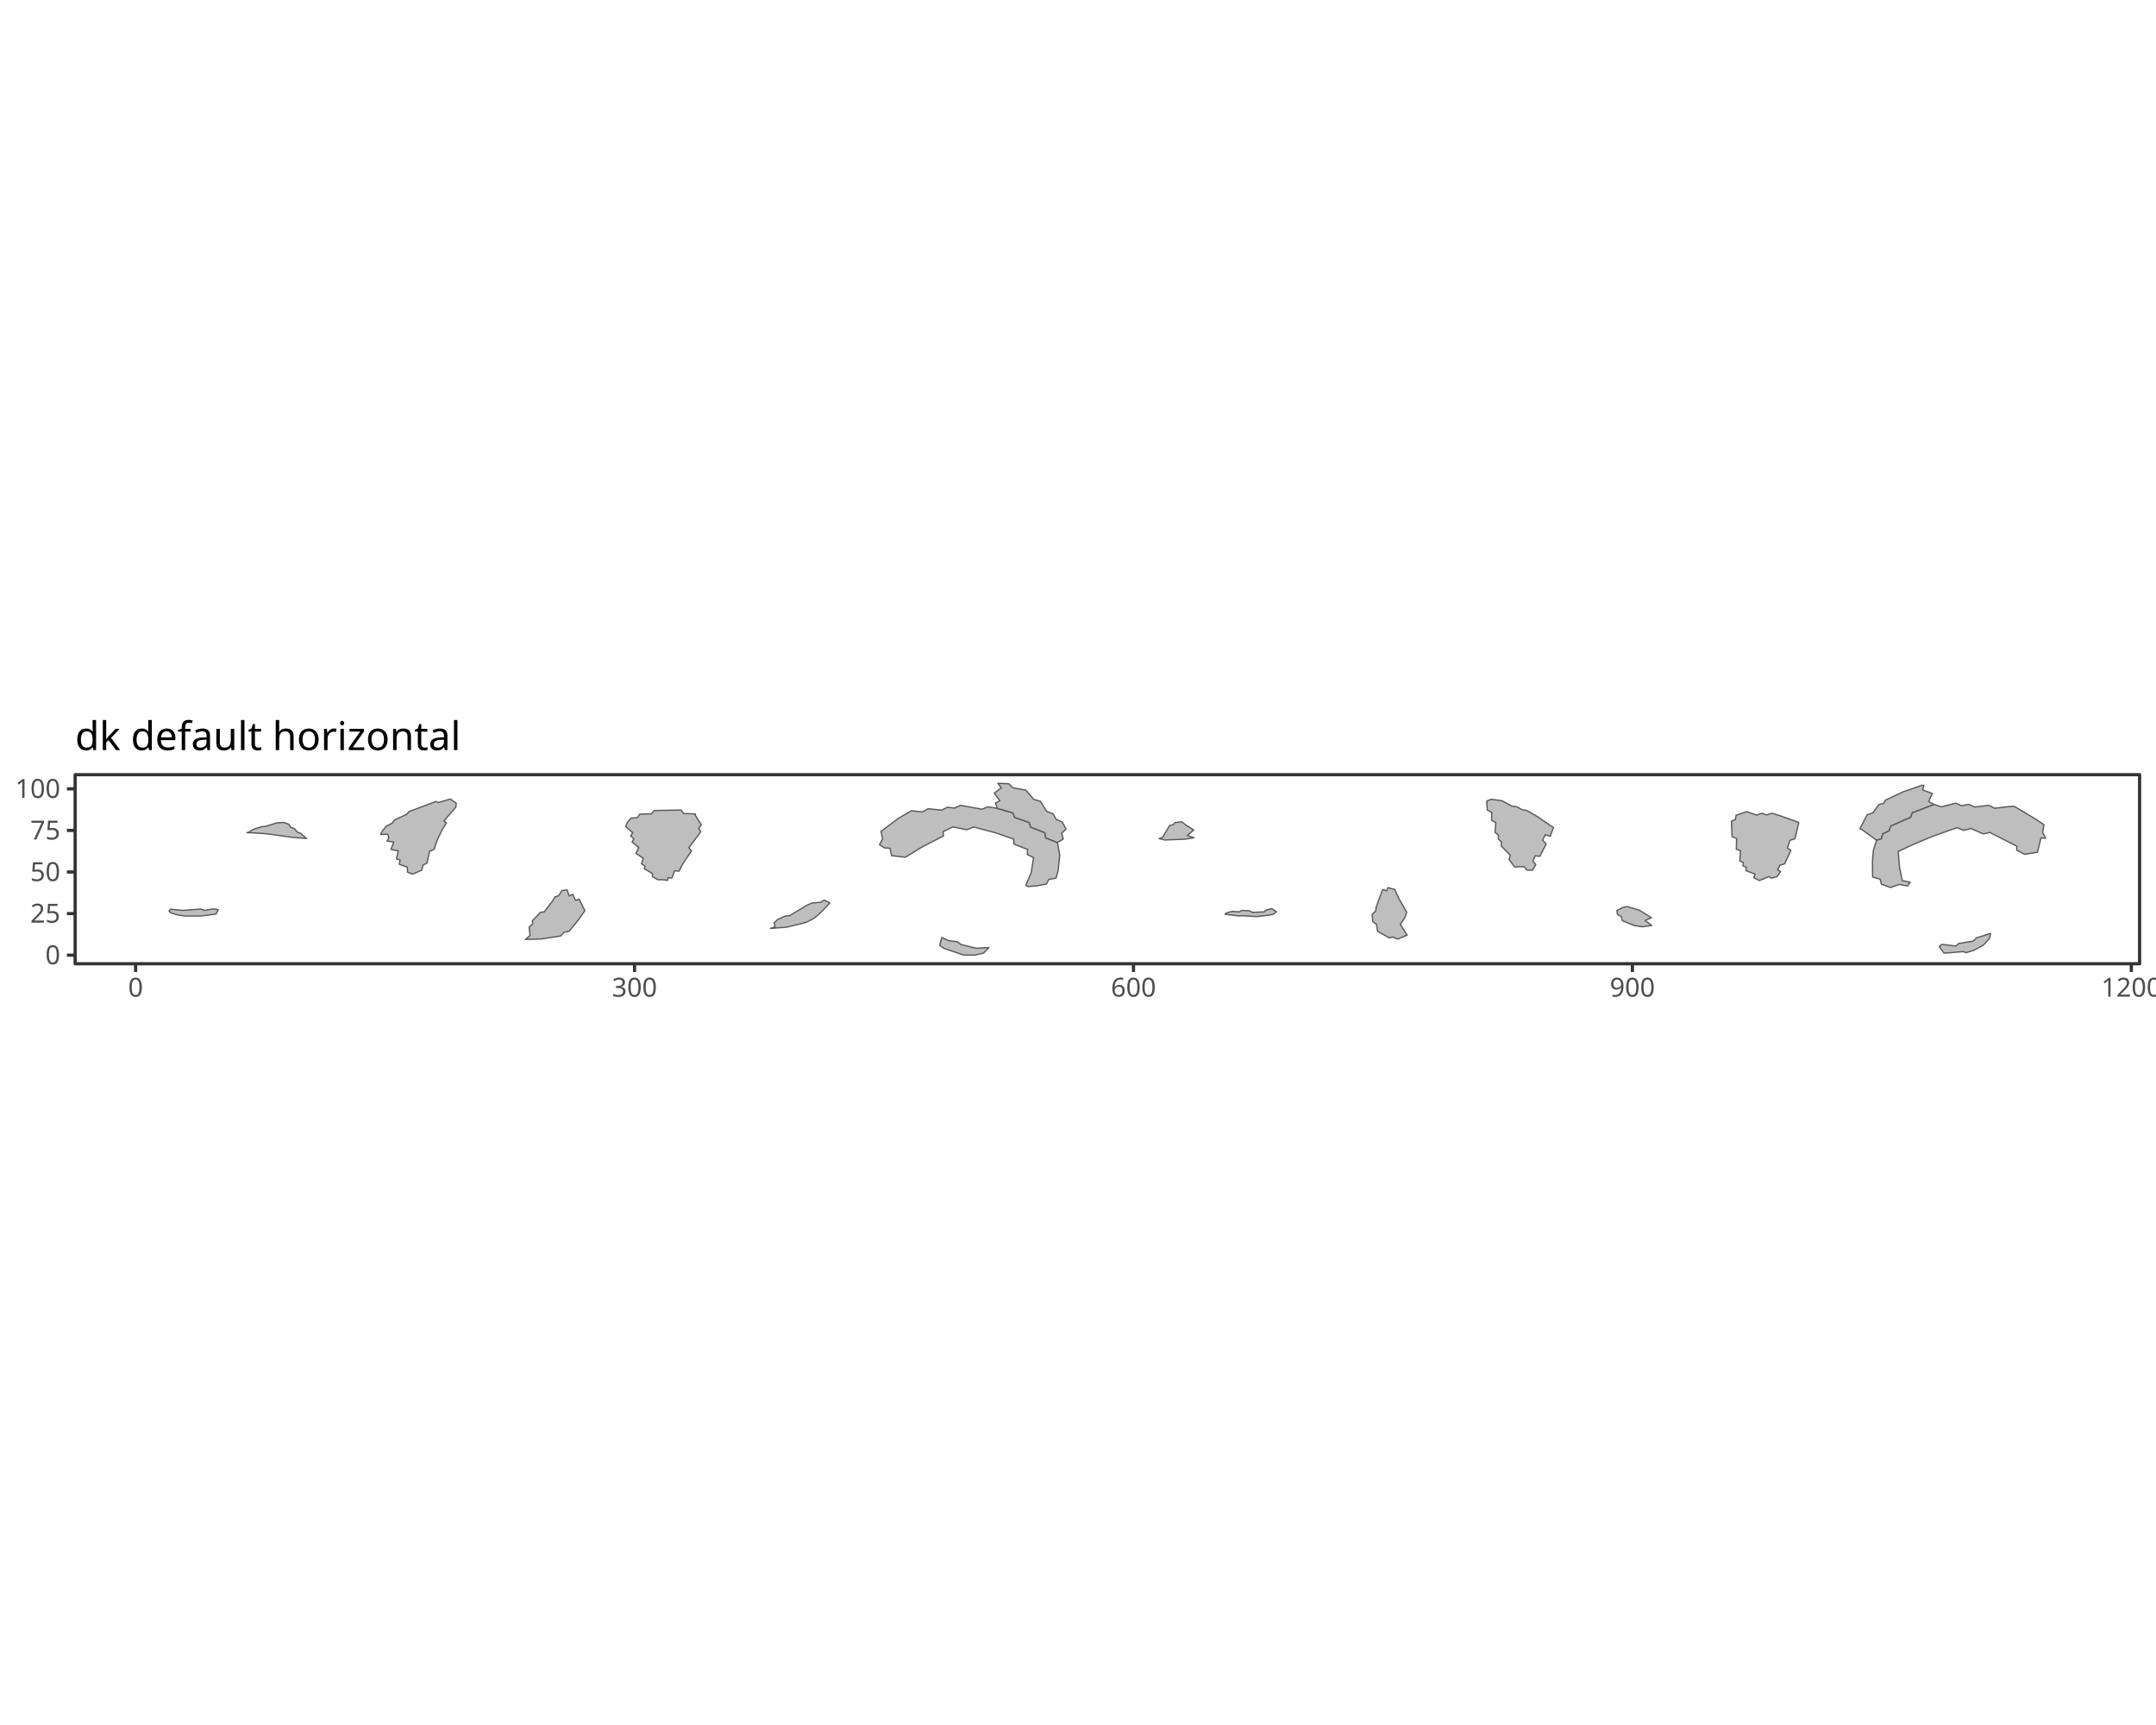
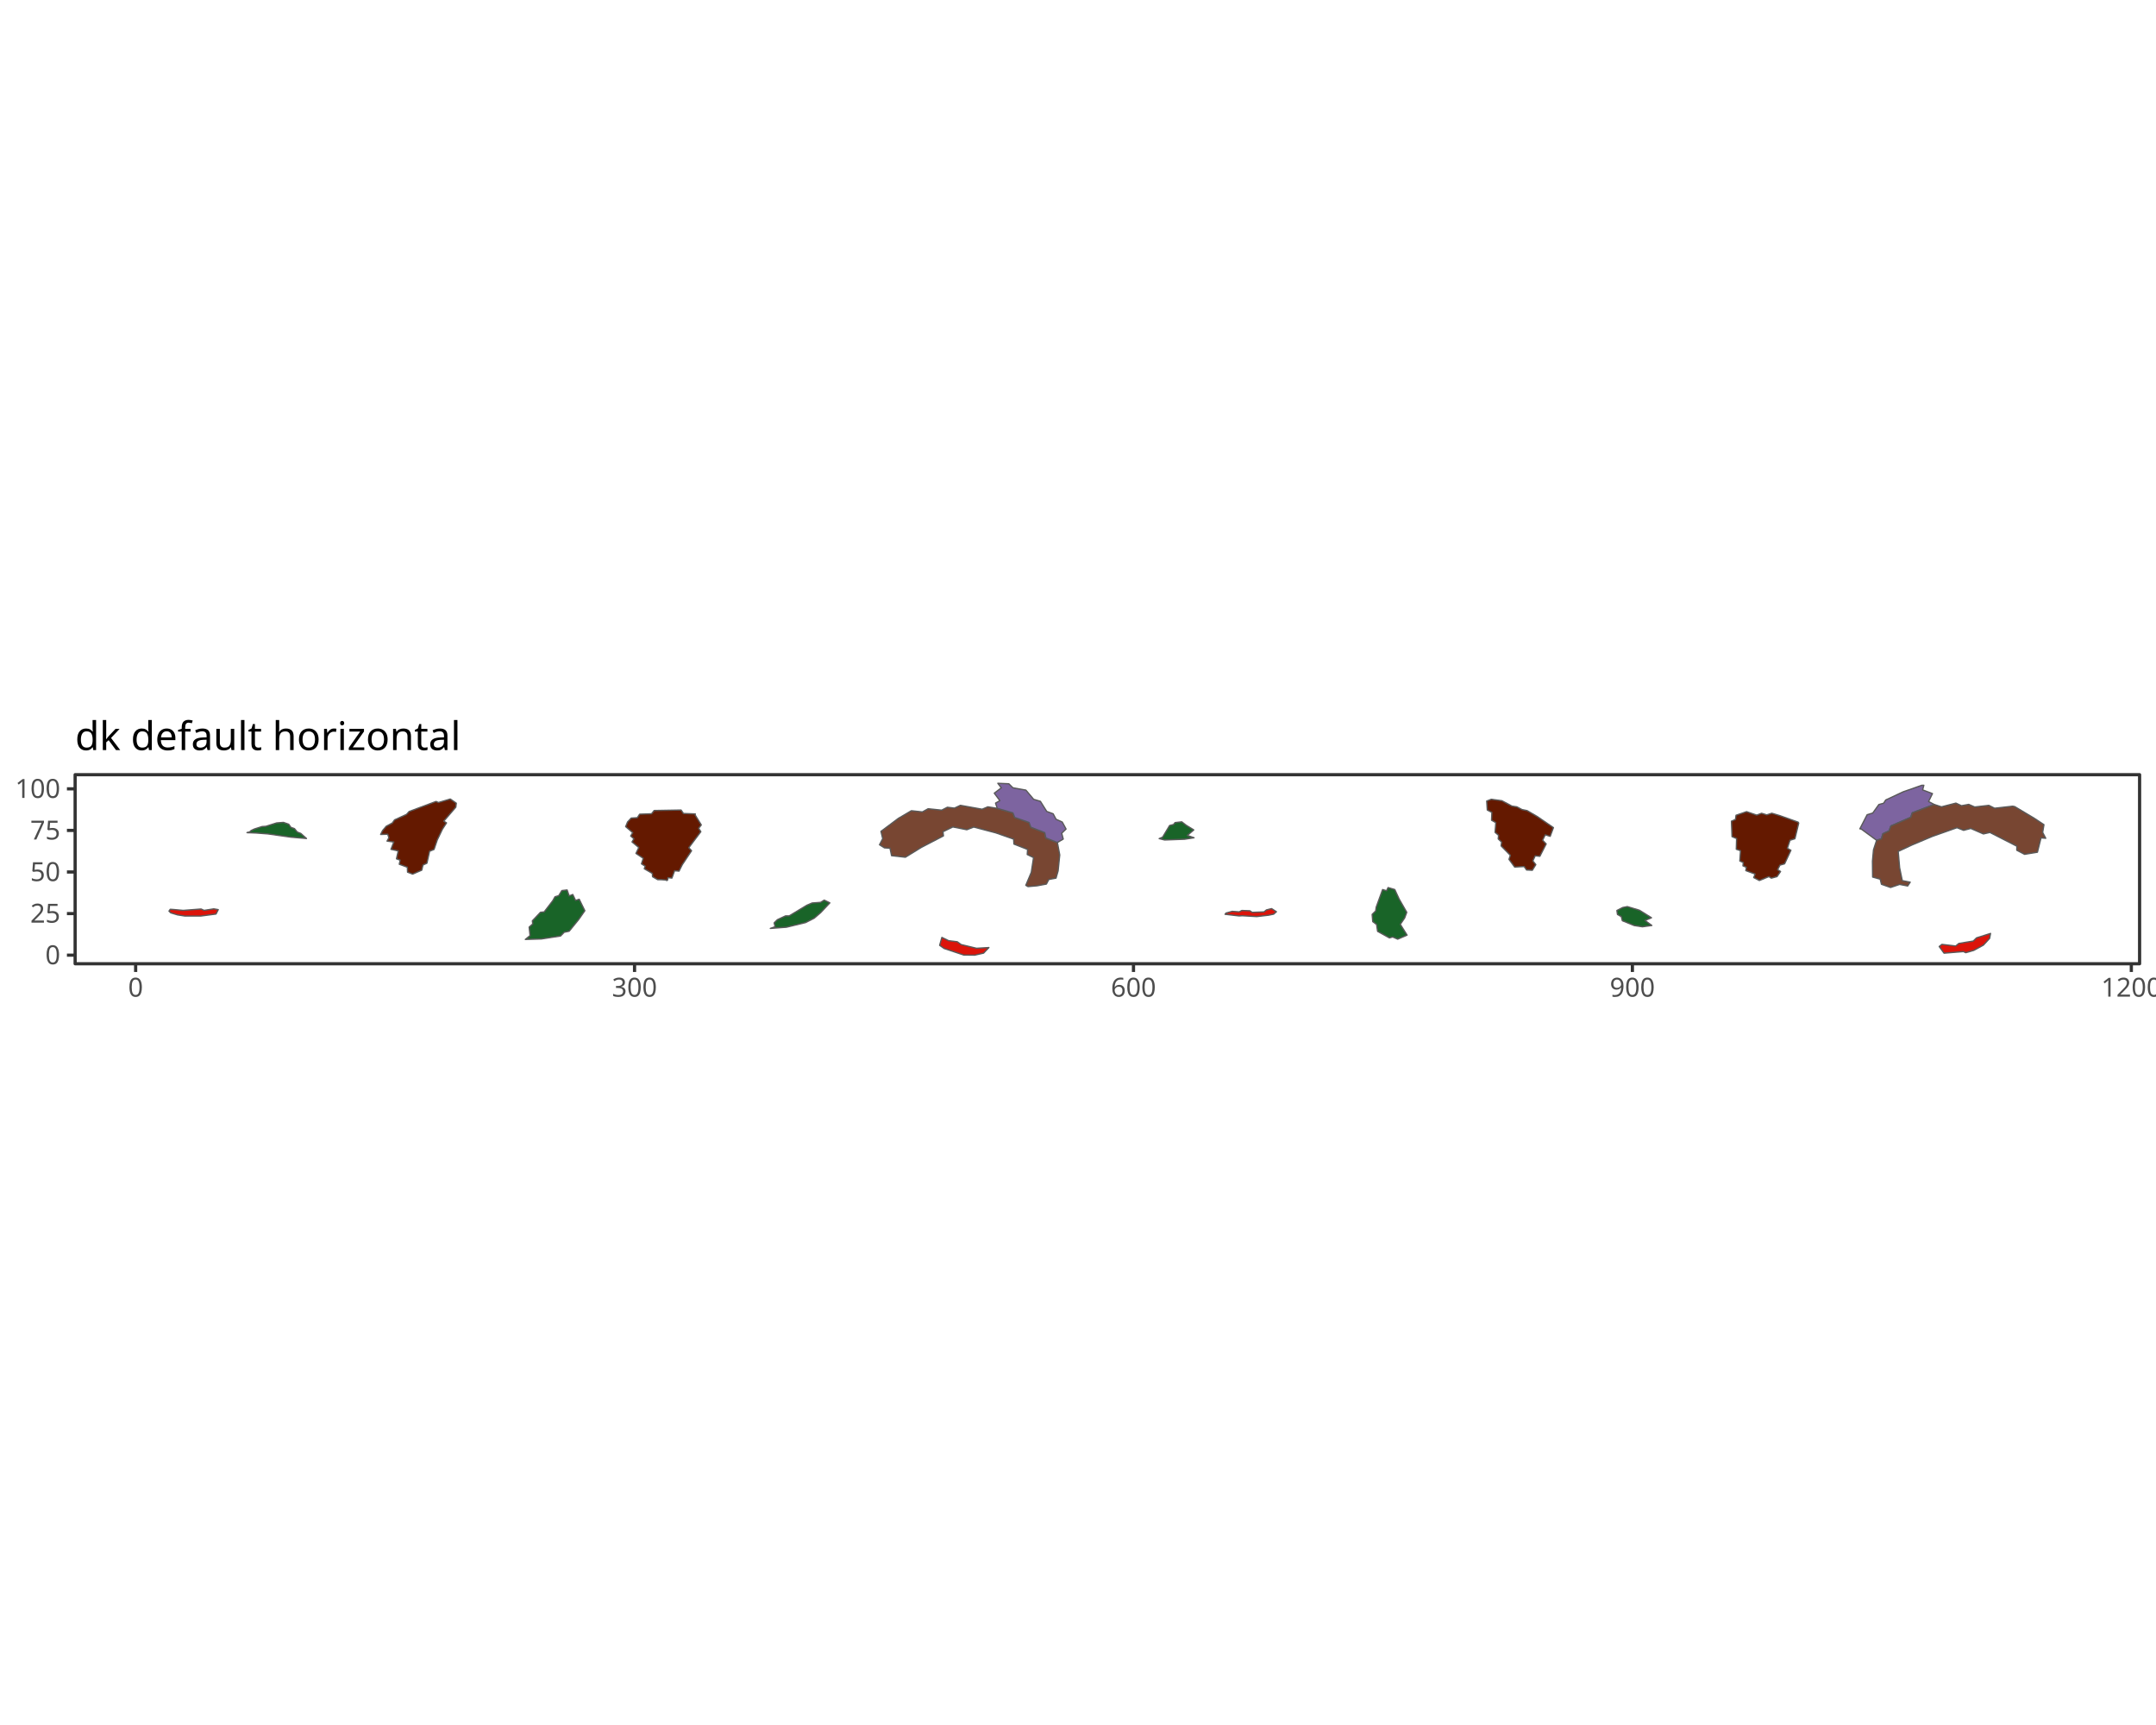
<svg xmlns="http://www.w3.org/2000/svg" class="svglite" data-engine-version="2.0" width="720.00pt" height="576.00pt" viewBox="0 0 720.00 576.00">
  <defs>
    <style type="text/css">
    .svglite line, .svglite polyline, .svglite polygon, .svglite path, .svglite rect, .svglite circle {
      fill: none;
      stroke: #000000;
      stroke-linecap: round;
      stroke-linejoin: round;
      stroke-miterlimit: 10.00;
    }
  </style>
  </defs>
  <rect width="100%" height="100%" style="stroke: none; fill: #FFFFFF;" />
  <defs>
    <clipPath id="cpMC4wMHw3MjAuMDB8MC4wMHw1NzYuMDA=">
      <rect x="0.00" y="0.00" width="720.00" height="576.00" />
    </clipPath>
  </defs>
  <g clip-path="url(#cpMC4wMHw3MjAuMDB8MC4wMHw1NzYuMDA=)">
</g>
  <defs>
    <clipPath id="cpMC4wMHw3MjAuMDB8MjM1LjkwfDM0MC4xMA==">
      <rect x="0.00" y="235.90" width="720.00" height="104.21" />
    </clipPath>
  </defs>
  <g clip-path="url(#cpMC4wMHw3MjAuMDB8MjM1LjkwfDM0MC4xMA==)">
    <rect x="0.00" y="235.90" width="720.00" height="104.21" style="stroke-width: 1.07; stroke: #FFFFFF; fill: #FFFFFF;" />
  </g>
  <g clip-path="url(#cpMC4wMHw3MjAuMDB8MC4wMHw1NzYuMDA=)">
    <rect x="25.09" y="258.68" width="689.43" height="63.13" style="stroke-width: 1.07; stroke: none; fill: #FFFFFF;" />
-     <path d="M 82.48 278.02 L 82.68 277.94 L 83.36 277.81 L 83.86 277.32 L 84.96 276.81 L 87.54 275.99 L 88.77 275.92 L 92.39 274.78 L 94.67 274.61 L 96.43 275.22 L 97.13 276.26 L 98.33 276.68 L 99.26 277.82 L 100.47 278.30 L 102.35 279.99 L 97.12 279.54 L 89.41 278.45 L 85.62 278.16 L 83.46 278.07 L 82.73 278.06 L 82.48 278.02 Z" style="fill-rule: evenodd; fill: #BEBEBE; stroke-width: 0.43; stroke: #595959; stroke-linecap: butt;" />
-     <path d="M 175.43 313.69 L 177.01 312.41 L 176.71 309.57 L 177.91 308.51 L 177.78 307.48 L 180.49 304.62 L 181.72 304.50 L 184.59 300.77 L 185.34 299.44 L 186.58 299.08 L 187.63 297.37 L 189.39 297.17 L 190.08 299.16 L 191.28 298.68 L 192.22 300.66 L 193.43 300.27 L 195.31 304.10 L 193.25 307.05 L 190.07 310.95 L 188.42 311.29 L 187.21 312.54 L 180.81 313.53 L 175.43 313.69 Z" style="fill-rule: evenodd; fill: #BEBEBE; stroke-width: 0.43; stroke: #595959; stroke-linecap: butt;" />
-     <path d="M 269.45 302.27 L 271.21 301.52 L 274.04 301.31 L 275.25 300.56 L 277.13 301.48 L 274.06 304.75 L 271.89 306.61 L 269.03 308.06 L 262.63 309.61 L 257.25 310.01 L 258.83 309.46 L 258.53 308.15 L 259.60 307.10 L 262.32 305.83 L 263.55 305.83 L 269.45 302.27 Z" style="fill-rule: evenodd; fill: #BEBEBE; stroke-width: 0.43; stroke: #595959; stroke-linecap: butt;" />
-     <path d="M 56.43 304.23 L 56.86 303.62 L 58.21 303.72 L 61.19 303.99 L 67.15 303.53 L 68.15 303.99 L 71.39 303.48 L 72.89 303.74 L 72.14 305.21 L 67.01 305.88 L 61.70 305.87 L 59.28 305.49 L 57.03 304.81 L 56.43 304.23 Z" style="fill-rule: evenodd; fill: #BEBEBE; stroke-width: 0.43; stroke: #595959; stroke-linecap: butt;" />
-     <path d="M 313.79 315.65 L 314.54 313.01 L 316.81 314.11 L 319.67 314.46 L 320.97 315.40 L 326.11 316.64 L 330.25 316.40 L 328.48 318.26 L 325.49 318.94 L 321.86 318.90 L 315.30 316.72 L 313.79 315.65 Z" style="fill-rule: evenodd; fill: #BEBEBE; stroke-width: 0.43; stroke: #595959; stroke-linecap: butt;" />
-     <path d="M 127.76 277.34 L 128.97 275.91 L 131.02 274.80 L 131.77 273.76 L 135.77 271.93 L 136.63 270.97 L 145.63 267.61 L 146.41 267.97 L 150.38 266.80 L 152.38 268.20 L 152.22 269.53 L 148.21 274.19 L 149.12 274.77 L 147.71 276.95 L 146.03 280.46 L 144.95 283.64 L 143.46 284.25 L 142.57 288.24 L 141.26 288.84 L 140.85 290.56 L 137.80 291.88 L 136.10 291.22 L 136.03 289.58 L 133.34 288.58 L 133.63 287.22 L 132.40 286.77 L 132.99 284.13 L 130.56 283.60 L 131.50 281.16 L 129.25 280.85 L 129.87 279.73 L 129.48 278.56 L 127.12 278.64 L 127.76 277.34 Z" style="fill-rule: evenodd; fill: #BEBEBE; stroke-width: 0.43; stroke: #595959; stroke-linecap: butt;" />
-     <path d="M 209.58 274.46 L 210.79 273.16 L 212.84 273.04 L 213.60 271.87 L 217.59 271.73 L 218.45 270.64 L 227.45 270.48 L 228.24 271.63 L 232.20 271.78 L 232.15 272.14 L 234.20 275.46 L 233.32 276.59 L 234.05 277.71 L 230.03 283.06 L 230.95 284.08 L 227.85 288.73 L 226.77 290.88 L 225.28 290.76 L 224.39 293.21 L 223.08 293.07 L 222.99 293.48 L 222.92 293.92 L 222.67 294.03 L 222.25 293.83 L 221.56 293.79 L 220.96 293.75 L 219.62 293.73 L 217.92 292.75 L 217.85 291.65 L 215.16 290.09 L 215.45 289.23 L 214.22 288.44 L 214.81 286.61 L 212.38 284.96 L 213.32 283.00 L 211.07 281.13 L 211.69 280.09 L 210.61 279.15 L 211.30 278.04 L 208.94 276.02 L 209.58 274.46 Z" style="fill-rule: evenodd; fill: #BEBEBE; stroke-width: 0.43; stroke: #595959; stroke-linecap: butt;" />
-     <path d="M 293.71 282.07 L 294.78 280.05 L 294.20 277.61 L 299.99 273.27 L 304.36 270.71 L 308.03 271.11 L 309.95 270.05 L 314.49 270.52 L 316.38 269.55 L 318.74 269.84 L 320.72 268.91 L 327.99 270.21 L 329.88 269.41 L 333.03 269.91 L 338.26 271.43 L 338.86 272.94 L 343.66 274.64 L 344.26 276.22 L 348.89 278.03 L 349.27 279.80 L 353.12 281.33 L 353.90 285.47 L 353.36 290.78 L 352.66 293.22 L 350.25 293.67 L 349.45 295.20 L 346.35 295.78 L 343.31 296.05 L 342.57 295.61 L 344.40 291.27 L 345.15 286.36 L 343.05 285.33 L 343.16 283.64 L 338.61 281.85 L 338.50 280.19 L 332.50 278.09 L 325.15 276.16 L 322.87 277.06 L 318.19 276.13 L 314.91 277.73 L 315.07 279.12 L 307.66 282.97 L 302.36 286.24 L 297.74 285.72 L 297.22 283.24 L 295.35 283.11 L 293.71 282.07 Z" style="fill-rule: evenodd; fill: #BEBEBE; stroke-width: 0.43; stroke: #595959; stroke-linecap: butt;" />
-     <path d="M 333.22 261.55 L 336.90 261.71 L 338.26 263.05 L 342.60 263.83 L 345.19 266.90 L 347.44 267.57 L 349.56 270.95 L 351.70 271.73 L 352.67 273.55 L 354.74 274.49 L 356.01 276.82 L 354.56 278.22 L 355.07 280.17 L 353.12 281.33 L 349.27 279.80 L 348.89 278.03 L 344.26 276.22 L 343.66 274.64 L 338.86 272.94 L 338.26 271.43 L 333.03 269.91 L 332.46 268.17 L 333.91 267.36 L 332.04 264.85 L 334.39 263.07 L 333.22 261.55 Z" style="fill-rule: evenodd; fill: #BEBEBE; stroke-width: 0.43; stroke: #595959; stroke-linecap: butt;" />
-     <path d="M 387.10 280.02 L 388.26 279.53 L 390.59 275.65 L 391.92 275.30 L 392.41 274.67 L 394.66 274.42 L 396.11 275.55 L 398.66 277.12 L 396.51 278.97 L 398.77 279.74 L 395.63 280.23 L 388.92 280.48 L 387.10 280.02 Z" style="fill-rule: evenodd; fill: #BEBEBE; stroke-width: 0.43; stroke: #595959; stroke-linecap: butt;" />
-     <path d="M 458.23 305.33 L 459.40 304.18 L 459.58 302.91 L 461.72 297.03 L 463.05 297.43 L 463.55 296.37 L 465.79 297.03 L 467.24 300.18 L 469.79 304.63 L 469.09 306.52 L 467.64 308.65 L 469.90 312.25 L 466.76 313.60 L 465.09 312.87 L 464.01 313.18 L 460.05 311.00 L 459.71 308.69 L 458.43 307.74 L 458.23 305.33 Z" style="fill-rule: evenodd; fill: #BEBEBE; stroke-width: 0.43; stroke: #595959; stroke-linecap: butt;" />
-     <path d="M 539.96 304.03 L 541.90 303.03 L 543.45 302.72 L 547.52 303.95 L 551.52 306.45 L 549.37 307.35 L 551.63 309.03 L 548.49 309.47 L 545.74 309.05 L 541.78 307.44 L 541.44 306.07 L 540.16 305.36 L 539.96 304.03 Z" style="fill-rule: evenodd; fill: #BEBEBE; stroke-width: 0.43; stroke: #595959; stroke-linecap: butt;" />
-     <path d="M 409.11 305.29 L 409.42 304.88 L 411.50 304.31 L 413.84 304.48 L 414.71 304.02 L 417.39 304.12 L 418.16 304.65 L 422.11 304.49 L 422.93 303.83 L 424.65 303.40 L 426.26 304.44 L 425.34 305.25 L 423.65 305.60 L 419.69 306.06 L 414.89 305.78 L 413.79 305.84 L 409.11 305.29 Z" style="fill-rule: evenodd; fill: #BEBEBE; stroke-width: 0.43; stroke: #595959; stroke-linecap: butt;" />
-     <path d="M 648.51 315.34 L 653.11 315.88 L 654.17 315.02 L 658.97 314.23 L 660.07 313.16 L 664.75 311.68 L 664.43 313.36 L 662.36 315.59 L 659.14 317.35 L 656.47 318.12 L 655.70 317.75 L 649.21 318.28 L 647.60 316.05 L 648.51 315.34 Z" style="fill-rule: evenodd; fill: #BEBEBE; stroke-width: 0.43; stroke: #595959; stroke-linecap: butt;" />
-     <path d="M 498.02 266.89 L 501.54 267.37 L 504.93 269.17 L 506.56 269.41 L 508.28 270.33 L 509.98 270.67 L 513.45 272.70 L 518.77 276.36 L 517.69 279.26 L 516.05 278.76 L 515.16 280.55 L 516.35 281.80 L 514.24 285.93 L 512.69 285.77 L 511.90 287.46 L 512.89 288.71 L 511.72 290.60 L 509.80 290.50 L 508.99 289.35 L 505.82 289.52 L 503.93 286.95 L 504.38 285.60 L 501.29 282.45 L 501.46 281.18 L 500.33 280.12 L 500.45 278.91 L 499.29 277.94 L 499.52 274.69 L 498.11 273.88 L 498.21 271.27 L 496.68 270.48 L 496.49 267.48 L 498.02 266.89 Z" style="fill-rule: evenodd; fill: #BEBEBE; stroke-width: 0.43; stroke: #595959; stroke-linecap: butt;" />
-     <path d="M 579.75 272.23 L 583.27 271.02 L 586.66 272.18 L 588.29 271.56 L 590.01 272.10 L 591.71 271.55 L 594.34 272.34 L 600.50 274.53 L 600.68 274.85 L 599.42 280.07 L 597.78 280.57 L 596.89 283.26 L 598.08 283.92 L 595.97 288.44 L 594.42 288.88 L 593.63 290.41 L 594.62 291.00 L 593.45 292.71 L 591.53 293.23 L 590.72 292.71 L 587.55 294.02 L 585.66 293.04 L 586.11 291.86 L 583.02 290.71 L 583.19 289.60 L 582.06 289.11 L 582.18 288.01 L 581.02 287.50 L 581.25 284.07 L 579.84 283.57 L 579.94 280.01 L 578.41 279.37 L 578.22 274.20 L 579.57 273.63 L 579.75 272.23 Z" style="fill-rule: evenodd; fill: #BEBEBE; stroke-width: 0.43; stroke: #595959; stroke-linecap: butt;" />
-     <path d="M 621.11 276.75 L 623.53 272.05 L 625.41 271.48 L 627.45 268.64 L 629.04 268.21 L 629.74 267.12 L 635.54 264.41 L 641.81 262.21 L 642.47 262.21 L 642.06 263.76 L 645.35 264.99 L 644.05 267.64 L 645.93 268.62 L 638.61 271.41 L 638.11 272.90 L 631.47 275.80 L 630.84 277.46 L 628.79 278.41 L 628.30 280.10 L 626.69 280.59 L 621.58 276.84 L 621.11 276.75 Z" style="fill-rule: evenodd; fill: #BEBEBE; stroke-width: 0.43; stroke: #595959; stroke-linecap: butt;" />
-     <path d="M 626.69 280.59 L 628.30 280.10 L 628.79 278.41 L 630.84 277.46 L 631.47 275.80 L 638.11 272.90 L 638.61 271.41 L 645.93 268.62 L 648.35 269.41 L 653.18 268.17 L 655.04 269.04 L 657.46 268.59 L 659.46 269.46 L 664.18 268.92 L 666.10 269.88 L 672.14 269.20 L 672.83 269.34 L 679.17 273.12 L 682.58 275.37 L 682.15 277.95 L 683.18 279.91 L 681.60 279.78 L 680.40 284.57 L 676.11 285.27 L 673.50 283.90 L 673.53 282.56 L 664.54 277.97 L 662.36 278.46 L 658.14 276.63 L 655.76 277.26 L 653.55 276.38 L 645.33 279.28 L 638.51 282.15 L 633.91 284.30 L 634.38 289.73 L 635.27 294.05 L 637.92 294.57 L 637.07 295.84 L 634.38 295.32 L 631.35 296.34 L 628.31 295.27 L 627.90 293.57 L 625.37 292.86 L 625.31 287.55 L 625.65 283.77 L 626.69 280.59 Z" style="fill-rule: evenodd; fill: #BEBEBE; stroke-width: 0.43; stroke: #595959; stroke-linecap: butt;" />
+     <path d="M 82.48 278.02 L 82.68 277.94 L 83.36 277.81 L 83.86 277.32 L 84.96 276.81 L 87.54 275.99 L 88.77 275.92 L 92.39 274.78 L 94.67 274.61 L 96.43 275.22 L 97.13 276.26 L 98.33 276.68 L 99.26 277.82 L 100.47 278.30 L 102.35 279.99 L 97.12 279.54 L 89.41 278.45 L 85.62 278.16 L 83.46 278.07 L 82.73 278.06 L 82.48 278.02 Z" style="fill-rule: evenodd; fill: #196428; stroke-width: 0.43; stroke: #595959; stroke-linecap: butt;" />
+     <path d="M 175.43 313.69 L 177.01 312.41 L 176.71 309.57 L 177.91 308.51 L 177.78 307.48 L 180.49 304.62 L 181.72 304.50 L 184.59 300.77 L 185.34 299.44 L 186.58 299.08 L 187.63 297.37 L 189.39 297.17 L 190.08 299.16 L 191.28 298.68 L 192.22 300.66 L 193.43 300.27 L 195.31 304.10 L 193.25 307.05 L 190.07 310.95 L 188.42 311.29 L 187.21 312.54 L 180.81 313.53 L 175.43 313.69 Z" style="fill-rule: evenodd; fill: #196428; stroke-width: 0.43; stroke: #595959; stroke-linecap: butt;" />
+     <path d="M 269.45 302.27 L 271.21 301.52 L 274.04 301.31 L 275.25 300.56 L 277.13 301.48 L 274.06 304.75 L 271.89 306.61 L 269.03 308.06 L 262.63 309.61 L 257.25 310.01 L 258.83 309.46 L 258.53 308.15 L 259.60 307.10 L 262.32 305.83 L 263.55 305.83 L 269.45 302.27 Z" style="fill-rule: evenodd; fill: #196428; stroke-width: 0.43; stroke: #595959; stroke-linecap: butt;" />
+     <path d="M 56.43 304.23 L 56.86 303.62 L 58.21 303.72 L 61.19 303.99 L 67.15 303.53 L 68.15 303.99 L 71.39 303.48 L 72.89 303.74 L 72.14 305.21 L 67.01 305.88 L 61.70 305.87 L 59.28 305.49 L 57.03 304.81 L 56.43 304.23 Z" style="fill-rule: evenodd; fill: #DC140A; stroke-width: 0.43; stroke: #595959; stroke-linecap: butt;" />
+     <path d="M 313.79 315.65 L 314.54 313.01 L 316.81 314.11 L 319.67 314.46 L 320.97 315.40 L 326.11 316.64 L 330.25 316.40 L 328.48 318.26 L 325.49 318.94 L 321.86 318.90 L 315.30 316.72 L 313.79 315.65 Z" style="fill-rule: evenodd; fill: #DC140A; stroke-width: 0.43; stroke: #595959; stroke-linecap: butt;" />
+     <path d="M 127.76 277.34 L 128.97 275.91 L 131.02 274.80 L 131.77 273.76 L 135.77 271.93 L 136.63 270.97 L 145.63 267.61 L 146.41 267.97 L 150.38 266.80 L 152.38 268.20 L 152.22 269.53 L 148.21 274.19 L 149.12 274.77 L 147.71 276.95 L 146.03 280.46 L 144.95 283.64 L 143.46 284.25 L 142.57 288.24 L 141.26 288.84 L 140.85 290.56 L 137.80 291.88 L 136.10 291.22 L 136.03 289.58 L 133.34 288.58 L 133.63 287.22 L 132.40 286.77 L 132.99 284.13 L 130.56 283.60 L 131.50 281.16 L 129.25 280.85 L 129.87 279.73 L 129.48 278.56 L 127.12 278.64 L 127.76 277.34 Z" style="fill-rule: evenodd; fill: #641900; stroke-width: 0.43; stroke: #595959; stroke-linecap: butt;" />
+     <path d="M 209.58 274.46 L 210.79 273.16 L 212.84 273.04 L 213.60 271.87 L 217.59 271.73 L 218.45 270.64 L 227.45 270.48 L 228.24 271.63 L 232.20 271.78 L 232.15 272.14 L 234.20 275.46 L 233.32 276.59 L 234.05 277.71 L 230.03 283.06 L 230.95 284.08 L 227.85 288.73 L 226.77 290.88 L 225.28 290.76 L 224.39 293.21 L 223.08 293.07 L 222.99 293.48 L 222.92 293.92 L 222.67 294.03 L 222.25 293.83 L 221.56 293.79 L 220.96 293.75 L 219.62 293.73 L 217.92 292.75 L 217.85 291.65 L 215.16 290.09 L 215.45 289.23 L 214.22 288.44 L 214.81 286.61 L 212.38 284.96 L 213.32 283.00 L 211.07 281.13 L 211.69 280.09 L 210.61 279.15 L 211.30 278.04 L 208.94 276.02 L 209.58 274.46 Z" style="fill-rule: evenodd; fill: #641900; stroke-width: 0.43; stroke: #595959; stroke-linecap: butt;" />
+     <path d="M 293.71 282.07 L 294.78 280.05 L 294.20 277.61 L 299.99 273.27 L 304.36 270.71 L 308.03 271.11 L 309.95 270.05 L 314.49 270.52 L 316.38 269.55 L 318.74 269.84 L 320.72 268.91 L 327.99 270.21 L 329.88 269.41 L 333.03 269.91 L 338.26 271.43 L 338.86 272.94 L 343.66 274.64 L 344.26 276.22 L 348.89 278.03 L 349.27 279.80 L 353.12 281.33 L 353.90 285.47 L 353.36 290.78 L 352.66 293.22 L 350.25 293.67 L 349.45 295.20 L 346.35 295.78 L 343.31 296.05 L 342.57 295.61 L 344.40 291.27 L 345.15 286.36 L 343.05 285.33 L 343.16 283.64 L 338.61 281.85 L 338.50 280.19 L 332.50 278.09 L 325.15 276.16 L 322.87 277.06 L 318.19 276.13 L 314.91 277.73 L 315.07 279.12 L 307.66 282.97 L 302.36 286.24 L 297.74 285.72 L 297.22 283.24 L 295.35 283.11 L 293.71 282.07 Z" style="fill-rule: evenodd; fill: #784632; stroke-width: 0.43; stroke: #595959; stroke-linecap: butt;" />
+     <path d="M 333.22 261.55 L 336.90 261.71 L 338.26 263.05 L 342.60 263.83 L 345.19 266.90 L 347.44 267.57 L 349.56 270.95 L 351.70 271.73 L 352.67 273.55 L 354.74 274.49 L 356.01 276.82 L 354.56 278.22 L 355.07 280.17 L 353.12 281.33 L 349.27 279.80 L 348.89 278.03 L 344.26 276.22 L 343.66 274.64 L 338.86 272.94 L 338.26 271.43 L 333.03 269.91 L 332.46 268.17 L 333.91 267.36 L 332.04 264.85 L 334.39 263.07 L 333.22 261.55 Z" style="fill-rule: evenodd; fill: #7D64A0; stroke-width: 0.43; stroke: #595959; stroke-linecap: butt;" />
+     <path d="M 387.10 280.02 L 388.26 279.53 L 390.59 275.65 L 391.92 275.30 L 392.41 274.67 L 394.66 274.42 L 396.11 275.55 L 398.66 277.12 L 396.51 278.97 L 398.77 279.74 L 395.63 280.23 L 388.92 280.48 L 387.10 280.02 Z" style="fill-rule: evenodd; fill: #196428; stroke-width: 0.43; stroke: #595959; stroke-linecap: butt;" />
+     <path d="M 458.23 305.33 L 459.40 304.18 L 459.58 302.91 L 461.72 297.03 L 463.05 297.43 L 463.55 296.37 L 465.79 297.03 L 467.24 300.18 L 469.79 304.63 L 469.09 306.52 L 467.64 308.65 L 469.90 312.25 L 466.76 313.60 L 465.09 312.87 L 464.01 313.18 L 460.05 311.00 L 459.71 308.69 L 458.43 307.74 L 458.23 305.33 Z" style="fill-rule: evenodd; fill: #196428; stroke-width: 0.43; stroke: #595959; stroke-linecap: butt;" />
+     <path d="M 539.96 304.03 L 541.90 303.03 L 543.45 302.72 L 547.52 303.95 L 551.52 306.45 L 549.37 307.35 L 551.63 309.03 L 548.49 309.47 L 545.74 309.05 L 541.78 307.44 L 541.44 306.07 L 540.16 305.36 L 539.96 304.03 Z" style="fill-rule: evenodd; fill: #196428; stroke-width: 0.43; stroke: #595959; stroke-linecap: butt;" />
+     <path d="M 409.11 305.29 L 409.42 304.88 L 411.50 304.31 L 413.84 304.48 L 414.71 304.02 L 417.39 304.12 L 418.16 304.65 L 422.11 304.49 L 422.93 303.83 L 424.65 303.40 L 426.26 304.44 L 425.34 305.25 L 423.65 305.60 L 419.69 306.06 L 414.89 305.78 L 413.79 305.84 L 409.11 305.29 Z" style="fill-rule: evenodd; fill: #DC140A; stroke-width: 0.43; stroke: #595959; stroke-linecap: butt;" />
+     <path d="M 648.51 315.34 L 653.11 315.88 L 654.17 315.02 L 658.97 314.23 L 660.07 313.16 L 664.75 311.68 L 664.43 313.36 L 662.36 315.59 L 659.14 317.35 L 656.47 318.12 L 655.70 317.75 L 649.21 318.28 L 647.60 316.05 L 648.51 315.34 Z" style="fill-rule: evenodd; fill: #DC140A; stroke-width: 0.43; stroke: #595959; stroke-linecap: butt;" />
+     <path d="M 498.02 266.89 L 501.54 267.37 L 504.93 269.17 L 506.56 269.41 L 508.28 270.33 L 509.98 270.67 L 513.45 272.70 L 518.77 276.36 L 517.69 279.26 L 516.05 278.76 L 515.16 280.55 L 516.35 281.80 L 514.24 285.93 L 512.69 285.77 L 511.90 287.46 L 512.89 288.71 L 511.72 290.60 L 509.80 290.50 L 508.99 289.35 L 505.82 289.52 L 503.93 286.95 L 504.38 285.60 L 501.29 282.45 L 501.46 281.18 L 500.33 280.12 L 500.45 278.91 L 499.29 277.94 L 499.52 274.69 L 498.11 273.88 L 498.21 271.27 L 496.68 270.48 L 496.49 267.48 L 498.02 266.89 Z" style="fill-rule: evenodd; fill: #641900; stroke-width: 0.43; stroke: #595959; stroke-linecap: butt;" />
+     <path d="M 579.75 272.23 L 583.27 271.02 L 586.66 272.18 L 588.29 271.56 L 590.01 272.10 L 591.71 271.55 L 594.34 272.34 L 600.50 274.53 L 600.68 274.85 L 599.42 280.07 L 597.78 280.57 L 596.89 283.26 L 598.08 283.92 L 595.97 288.44 L 594.42 288.88 L 593.63 290.41 L 594.62 291.00 L 593.45 292.71 L 591.53 293.23 L 590.72 292.71 L 587.55 294.02 L 585.66 293.04 L 586.11 291.86 L 583.02 290.71 L 583.19 289.60 L 582.06 289.11 L 582.18 288.01 L 581.02 287.50 L 581.25 284.07 L 579.84 283.57 L 579.94 280.01 L 578.41 279.37 L 578.22 274.20 L 579.57 273.63 L 579.75 272.23 Z" style="fill-rule: evenodd; fill: #641900; stroke-width: 0.43; stroke: #595959; stroke-linecap: butt;" />
+     <path d="M 621.11 276.75 L 623.53 272.05 L 625.41 271.48 L 627.45 268.64 L 629.04 268.21 L 629.74 267.12 L 635.54 264.41 L 641.81 262.21 L 642.47 262.21 L 642.06 263.76 L 645.35 264.99 L 644.05 267.64 L 645.93 268.62 L 638.61 271.41 L 638.11 272.90 L 631.47 275.80 L 630.84 277.46 L 628.79 278.41 L 628.30 280.10 L 626.69 280.59 L 621.58 276.84 L 621.11 276.75 Z" style="fill-rule: evenodd; fill: #7D64A0; stroke-width: 0.43; stroke: #595959; stroke-linecap: butt;" />
+     <path d="M 626.69 280.59 L 628.30 280.10 L 628.79 278.41 L 630.84 277.46 L 631.47 275.80 L 638.11 272.90 L 638.61 271.41 L 645.93 268.62 L 648.35 269.41 L 653.18 268.17 L 655.04 269.04 L 657.46 268.59 L 659.46 269.46 L 664.18 268.92 L 666.10 269.88 L 672.14 269.20 L 672.83 269.34 L 679.17 273.12 L 682.58 275.37 L 682.15 277.95 L 683.18 279.91 L 681.60 279.78 L 680.40 284.57 L 676.11 285.27 L 673.50 283.90 L 673.53 282.56 L 664.54 277.97 L 662.36 278.46 L 658.14 276.63 L 655.76 277.26 L 653.55 276.38 L 645.33 279.28 L 638.51 282.15 L 633.91 284.30 L 634.38 289.73 L 635.27 294.05 L 637.92 294.57 L 637.07 295.84 L 634.38 295.32 L 631.35 296.34 L 628.31 295.27 L 627.90 293.57 L 625.37 292.86 L 625.31 287.55 L 625.65 283.77 L 626.69 280.59 Z" style="fill-rule: evenodd; fill: #784632; stroke-width: 0.43; stroke: #595959; stroke-linecap: butt;" />
    <rect x="25.09" y="258.68" width="689.43" height="63.13" style="stroke-width: 1.07; stroke: #333333;" />
    <text x="20.16" y="321.97" text-anchor="end" style="font-size: 8.80px; fill: #4D4D4D; font-family: sans;" textLength="4.89px" lengthAdjust="spacingAndGlyphs">0</text>
    <text x="20.16" y="308.08" text-anchor="end" style="font-size: 8.80px; fill: #4D4D4D; font-family: sans;" textLength="9.79px" lengthAdjust="spacingAndGlyphs">25</text>
    <text x="20.16" y="294.20" text-anchor="end" style="font-size: 8.80px; fill: #4D4D4D; font-family: sans;" textLength="9.79px" lengthAdjust="spacingAndGlyphs">50</text>
    <text x="20.16" y="280.32" text-anchor="end" style="font-size: 8.80px; fill: #4D4D4D; font-family: sans;" textLength="9.79px" lengthAdjust="spacingAndGlyphs">75</text>
    <text x="20.16" y="266.43" text-anchor="end" style="font-size: 8.80px; fill: #4D4D4D; font-family: sans;" textLength="14.68px" lengthAdjust="spacingAndGlyphs">100</text>
    <polyline points="22.35,318.94 25.09,318.94 " style="stroke-width: 1.07; stroke: #333333; stroke-linecap: butt;" />
    <polyline points="22.35,305.06 25.09,305.06 " style="stroke-width: 1.07; stroke: #333333; stroke-linecap: butt;" />
    <polyline points="22.35,291.17 25.09,291.17 " style="stroke-width: 1.07; stroke: #333333; stroke-linecap: butt;" />
    <polyline points="22.35,277.29 25.09,277.29 " style="stroke-width: 1.07; stroke: #333333; stroke-linecap: butt;" />
    <polyline points="22.35,263.40 25.09,263.40 " style="stroke-width: 1.07; stroke: #333333; stroke-linecap: butt;" />
    <polyline points="45.30,324.55 45.30,321.81 " style="stroke-width: 1.07; stroke: #333333; stroke-linecap: butt;" />
    <polyline points="211.91,324.55 211.91,321.81 " style="stroke-width: 1.07; stroke: #333333; stroke-linecap: butt;" />
    <polyline points="378.53,324.55 378.53,321.81 " style="stroke-width: 1.07; stroke: #333333; stroke-linecap: butt;" />
    <polyline points="545.14,324.55 545.14,321.81 " style="stroke-width: 1.07; stroke: #333333; stroke-linecap: butt;" />
    <polyline points="711.76,324.55 711.76,321.81 " style="stroke-width: 1.07; stroke: #333333; stroke-linecap: butt;" />
    <text x="45.30" y="332.80" text-anchor="middle" style="font-size: 8.80px; fill: #4D4D4D; font-family: sans;" textLength="4.89px" lengthAdjust="spacingAndGlyphs">0</text>
    <text x="211.91" y="332.80" text-anchor="middle" style="font-size: 8.80px; fill: #4D4D4D; font-family: sans;" textLength="14.68px" lengthAdjust="spacingAndGlyphs">300</text>
    <text x="378.53" y="332.80" text-anchor="middle" style="font-size: 8.80px; fill: #4D4D4D; font-family: sans;" textLength="14.68px" lengthAdjust="spacingAndGlyphs">600</text>
    <text x="545.14" y="332.80" text-anchor="middle" style="font-size: 8.80px; fill: #4D4D4D; font-family: sans;" textLength="14.68px" lengthAdjust="spacingAndGlyphs">900</text>
    <text x="711.76" y="332.80" text-anchor="middle" style="font-size: 8.80px; fill: #4D4D4D; font-family: sans;" textLength="19.58px" lengthAdjust="spacingAndGlyphs">1200</text>
    <text x="25.09" y="250.46" style="font-size: 13.20px; font-family: sans;" textLength="118.15px" lengthAdjust="spacingAndGlyphs">dk default horizontal</text>
  </g>
</svg>
